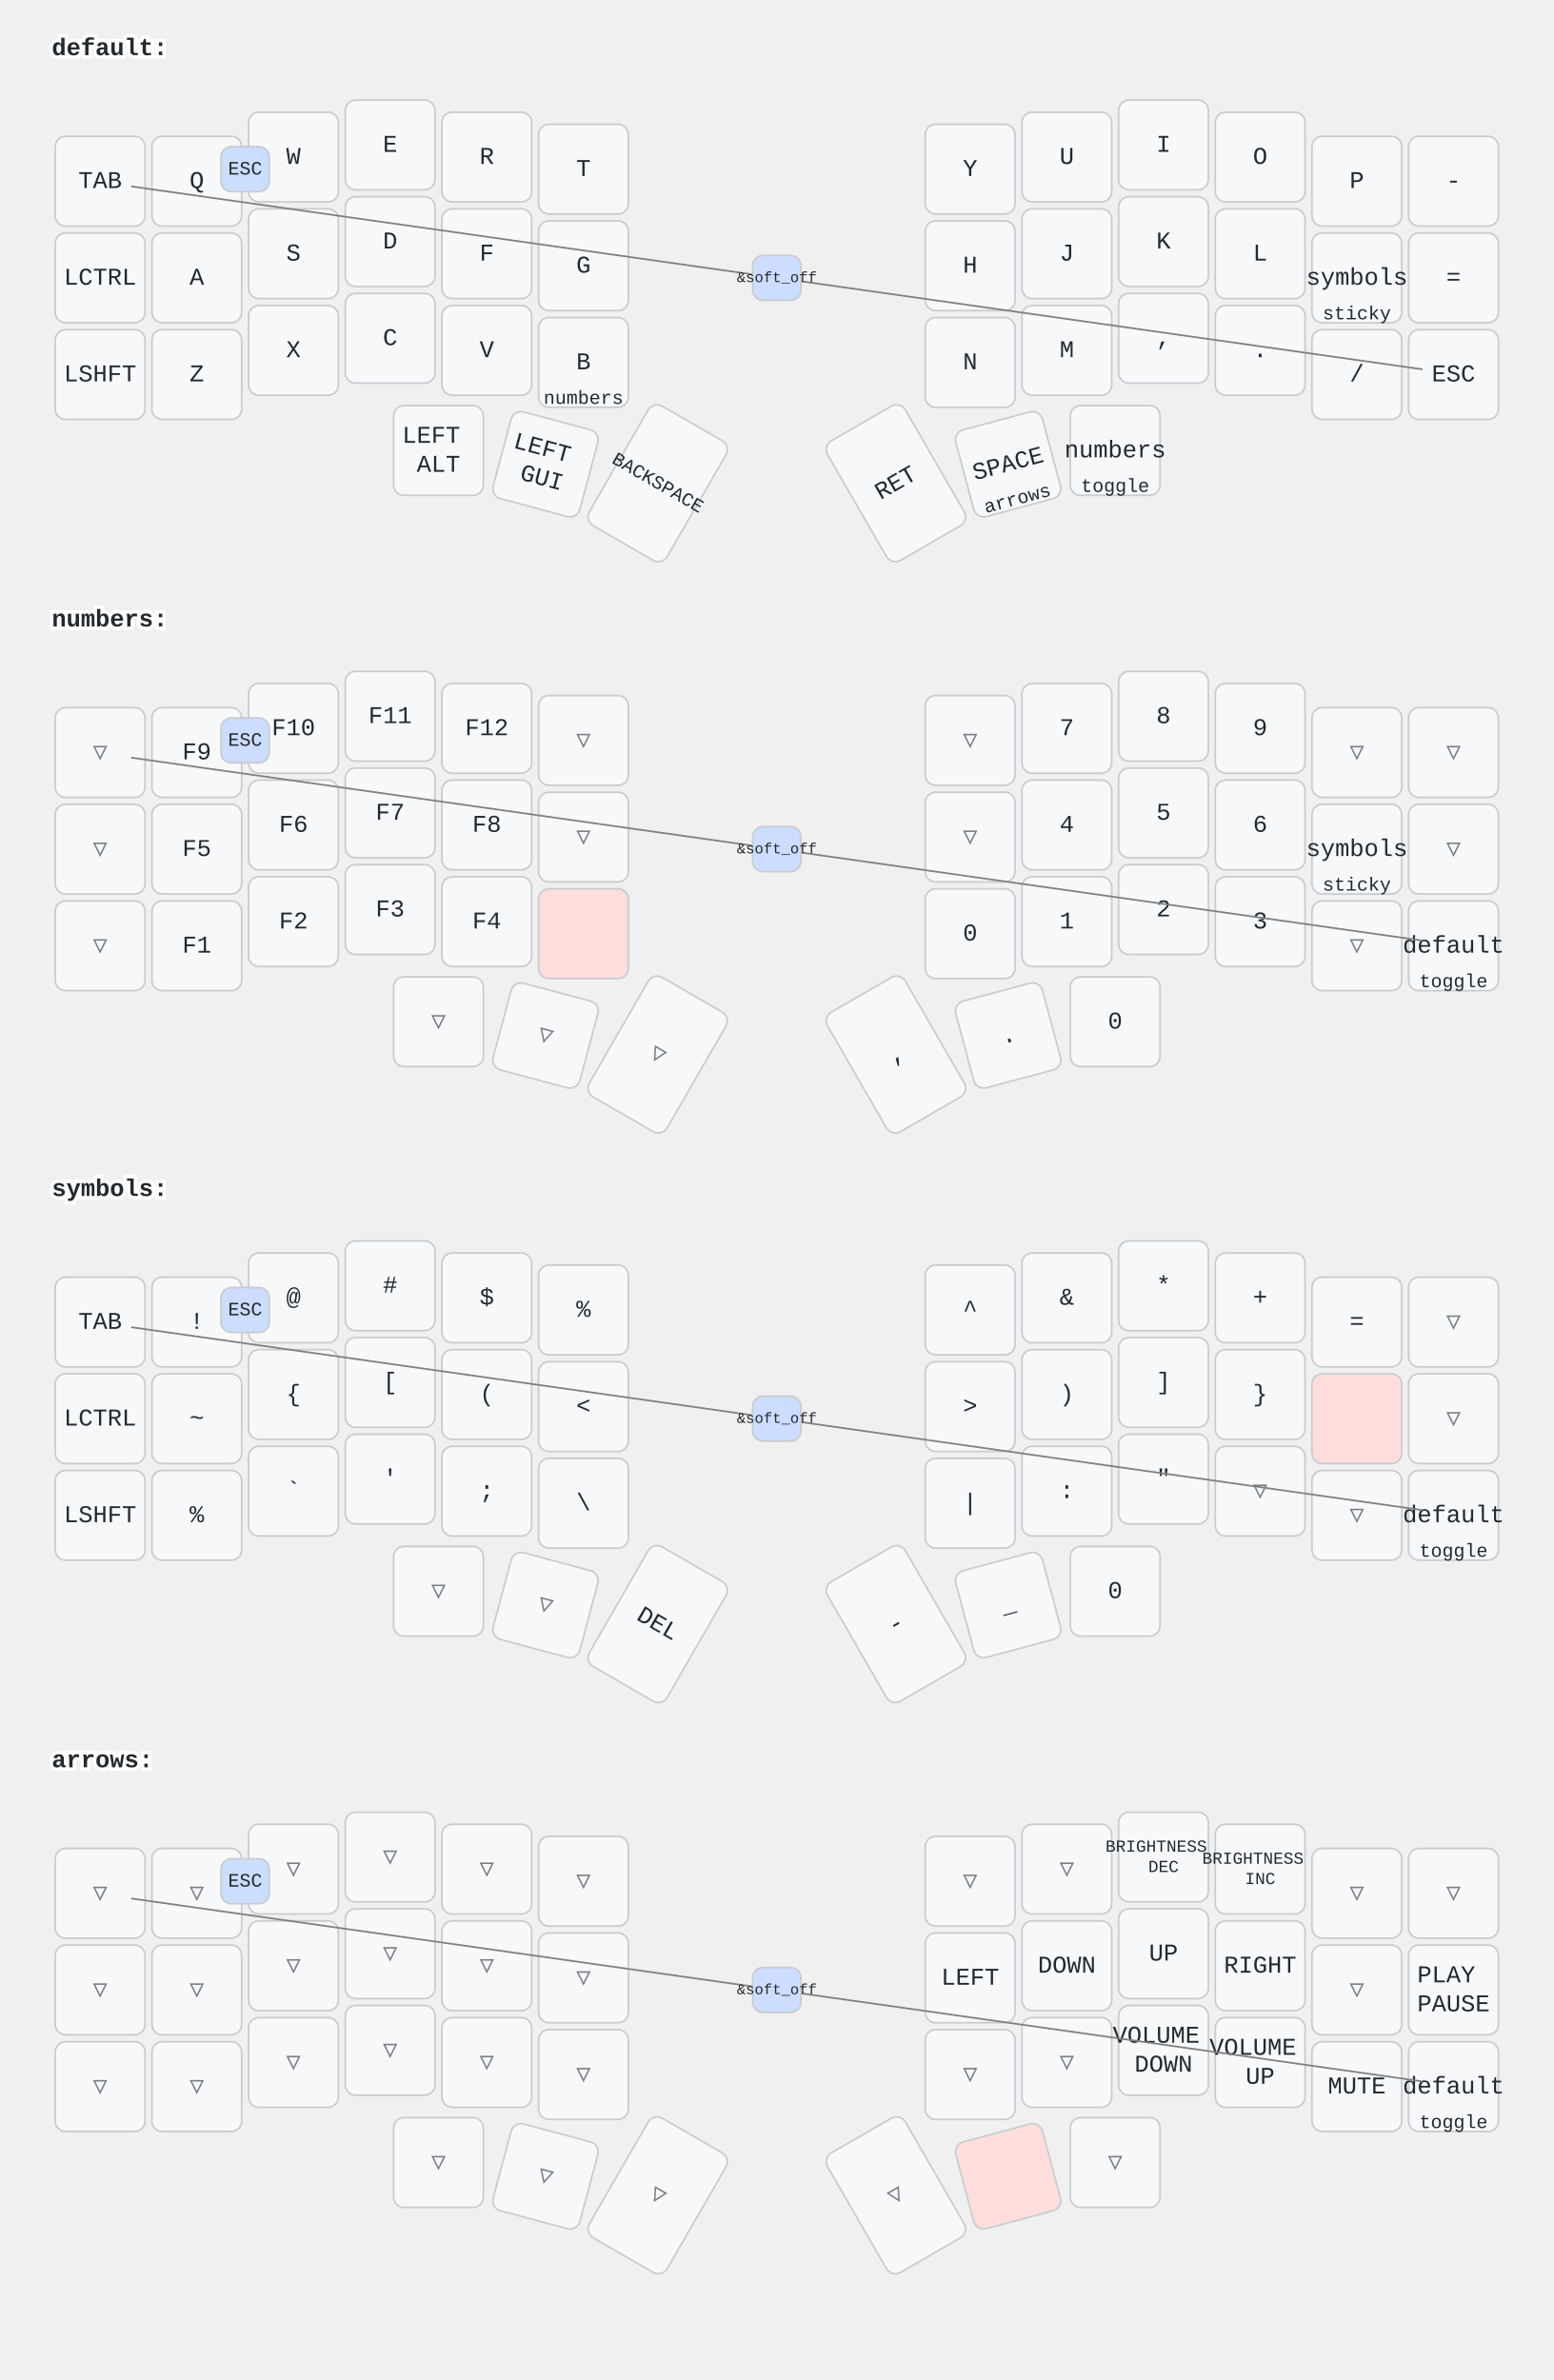
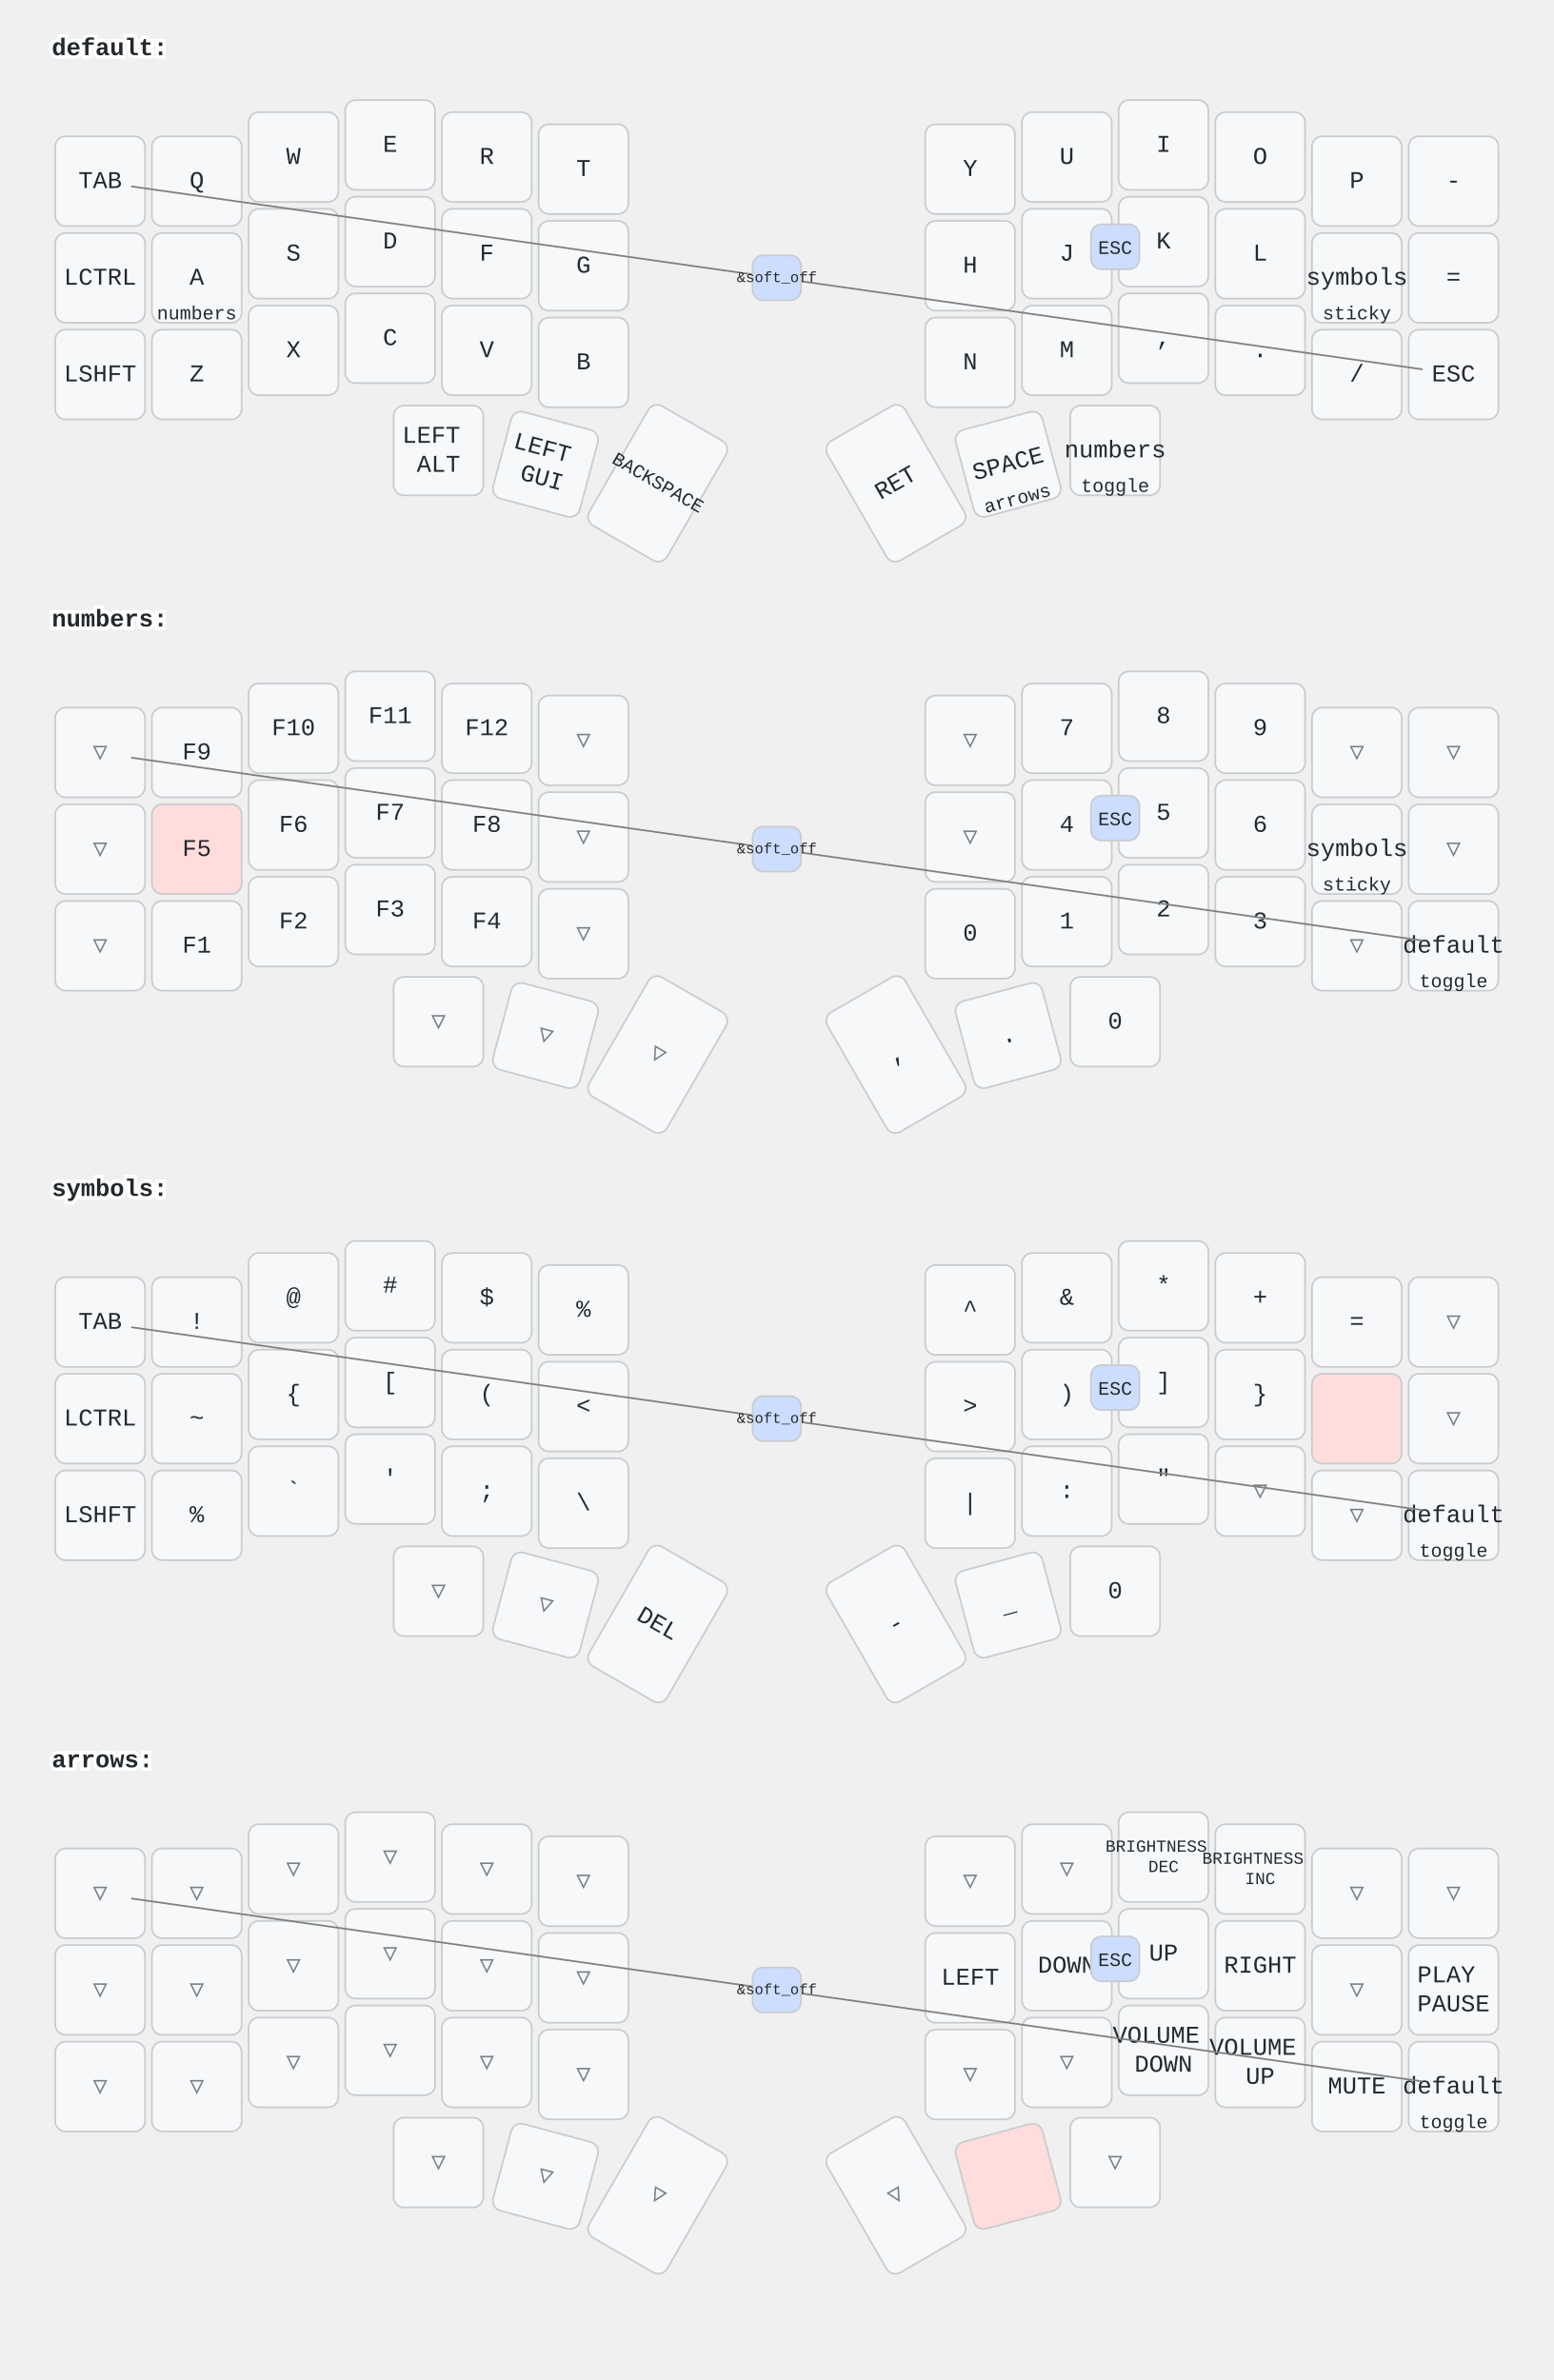
<svg xmlns="http://www.w3.org/2000/svg" width="900" height="1379" viewBox="0 0 900 1379" class="keymap">
  <style>/* inherit to force styles through use tags */
svg path {
    fill: inherit;
}

/* font and background color specifications */
svg.keymap {
    font-family: SFMono-Regular,Consolas,Liberation Mono,Menlo,monospace;
    font-size: 14px;
    font-kerning: normal;
    text-rendering: optimizeLegibility;
    fill: #24292e;
}

/* default key styling */
rect.key {
    fill: #f6f8fa;
}

rect.key, rect.combo {
    stroke: #c9cccf;
    stroke-width: 1;
}

/* default key side styling, only used is draw_key_sides is set */
rect.side {
    filter: brightness(90%);
}

/* color accent for combo boxes */
rect.combo, rect.combo-separate {
    fill: #cdf;
}

/* color accent for held keys */
rect.held, rect.combo.held {
    fill: #fdd;
}

/* color accent for ghost (optional) keys */
rect.ghost, rect.combo.ghost {
    stroke-dasharray: 4, 4;
    stroke-width: 2;
}

text {
    text-anchor: middle;
    dominant-baseline: middle;
}

/* styling for layer labels */
text.label {
    font-weight: bold;
    text-anchor: start;
    stroke: white;
    stroke-width: 4;
    paint-order: stroke;
}

/* styling for optional footer */
text.footer {
    text-anchor: end;
    dominant-baseline: auto;
    stroke: white;
    stroke-width: 4;
    paint-order: stroke;
}

/* styling for combo tap, and key hold/shifted label text */
text.combo, text.hold, text.shifted {
    font-size: 11px;
}

text.hold {
    text-anchor: middle;
    dominant-baseline: auto;
}

text.shifted {
    text-anchor: middle;
    dominant-baseline: hanging;
}

/* styling for hold/shifted label text in combo box */
text.combo.hold, text.combo.shifted {
    font-size: 8px;
}

/* lighter symbol for transparent keys */
text.trans {
    fill: #7b7e81;
}

/* styling for combo dendrons */
path.combo {
    stroke-width: 1;
    stroke: gray;
    fill: none;
}

/* Start Tabler Icons Cleanup */
/* cannot use height/width with glyphs */
.icon-tabler &gt; path {
    fill: inherit;
    stroke: inherit;
    stroke-width: 2;
}
/* hide tabler's default box */
.icon-tabler &gt; path[stroke="none"][fill="none"] {
    visibility: hidden;
}
/* End Tabler Icons Cleanup */
</style>
  <g transform="translate(30, 0)" class="layer-default">
    <text x="0" y="28" class="label">default:</text>
    <g transform="translate(0, 56)">
      <g transform="translate(28, 49)" class="key keypos-0">
        <rect rx="6" ry="6" x="-26" y="-26" width="52" height="52" class="key" />
        <text x="0" y="0" class="key tap">TAB</text>
      </g>
      <g transform="translate(84, 49)" class="key keypos-1">
        <rect rx="6" ry="6" x="-26" y="-26" width="52" height="52" class="key" />
        <text x="0" y="0" class="key tap">Q</text>
      </g>
      <g transform="translate(140, 35)" class="key keypos-2">
        <rect rx="6" ry="6" x="-26" y="-26" width="52" height="52" class="key" />
        <text x="0" y="0" class="key tap">W</text>
      </g>
      <g transform="translate(196, 28)" class="key keypos-3">
        <rect rx="6" ry="6" x="-26" y="-26" width="52" height="52" class="key" />
        <text x="0" y="0" class="key tap">E</text>
      </g>
      <g transform="translate(252, 35)" class="key keypos-4">
        <rect rx="6" ry="6" x="-26" y="-26" width="52" height="52" class="key" />
        <text x="0" y="0" class="key tap">R</text>
      </g>
      <g transform="translate(308, 42)" class="key keypos-5">
        <rect rx="6" ry="6" x="-26" y="-26" width="52" height="52" class="key" />
        <text x="0" y="0" class="key tap">T</text>
      </g>
      <g transform="translate(532, 42)" class="key keypos-6">
        <rect rx="6" ry="6" x="-26" y="-26" width="52" height="52" class="key" />
        <text x="0" y="0" class="key tap">Y</text>
      </g>
      <g transform="translate(588, 35)" class="key keypos-7">
        <rect rx="6" ry="6" x="-26" y="-26" width="52" height="52" class="key" />
        <text x="0" y="0" class="key tap">U</text>
      </g>
      <g transform="translate(644, 28)" class="key keypos-8">
        <rect rx="6" ry="6" x="-26" y="-26" width="52" height="52" class="key" />
        <text x="0" y="0" class="key tap">I</text>
      </g>
      <g transform="translate(700, 35)" class="key keypos-9">
        <rect rx="6" ry="6" x="-26" y="-26" width="52" height="52" class="key" />
        <text x="0" y="0" class="key tap">O</text>
      </g>
      <g transform="translate(756, 49)" class="key keypos-10">
        <rect rx="6" ry="6" x="-26" y="-26" width="52" height="52" class="key" />
        <text x="0" y="0" class="key tap">P</text>
      </g>
      <g transform="translate(812, 49)" class="key keypos-11">
        <rect rx="6" ry="6" x="-26" y="-26" width="52" height="52" class="key" />
        <text x="0" y="0" class="key tap">-</text>
      </g>
      <g transform="translate(28, 105)" class="key keypos-12">
        <rect rx="6" ry="6" x="-26" y="-26" width="52" height="52" class="key" />
        <text x="0" y="0" class="key tap">LCTRL</text>
      </g>
      <g transform="translate(84, 105)" class="key keypos-13">
        <rect rx="6" ry="6" x="-26" y="-26" width="52" height="52" class="key" />
        <text x="0" y="0" class="key tap">A</text>
+         <text x="0" y="24" class="key hold">numbers</text>
      </g>
      <g transform="translate(140, 91)" class="key keypos-14">
        <rect rx="6" ry="6" x="-26" y="-26" width="52" height="52" class="key" />
        <text x="0" y="0" class="key tap">S</text>
      </g>
      <g transform="translate(196, 84)" class="key keypos-15">
        <rect rx="6" ry="6" x="-26" y="-26" width="52" height="52" class="key" />
        <text x="0" y="0" class="key tap">D</text>
      </g>
      <g transform="translate(252, 91)" class="key keypos-16">
        <rect rx="6" ry="6" x="-26" y="-26" width="52" height="52" class="key" />
        <text x="0" y="0" class="key tap">F</text>
      </g>
      <g transform="translate(308, 98)" class="key keypos-17">
        <rect rx="6" ry="6" x="-26" y="-26" width="52" height="52" class="key" />
        <text x="0" y="0" class="key tap">G</text>
      </g>
      <g transform="translate(532, 98)" class="key keypos-18">
        <rect rx="6" ry="6" x="-26" y="-26" width="52" height="52" class="key" />
        <text x="0" y="0" class="key tap">H</text>
      </g>
      <g transform="translate(588, 91)" class="key keypos-19">
        <rect rx="6" ry="6" x="-26" y="-26" width="52" height="52" class="key" />
        <text x="0" y="0" class="key tap">J</text>
      </g>
      <g transform="translate(644, 84)" class="key keypos-20">
        <rect rx="6" ry="6" x="-26" y="-26" width="52" height="52" class="key" />
        <text x="0" y="0" class="key tap">K</text>
      </g>
      <g transform="translate(700, 91)" class="key keypos-21">
        <rect rx="6" ry="6" x="-26" y="-26" width="52" height="52" class="key" />
        <text x="0" y="0" class="key tap">L</text>
      </g>
      <g transform="translate(756, 105)" class="key keypos-22">
        <rect rx="6" ry="6" x="-26" y="-26" width="52" height="52" class="key" />
        <text x="0" y="0" class="key tap">symbols</text>
        <text x="0" y="24" class="key hold">sticky</text>
      </g>
      <g transform="translate(812, 105)" class="key keypos-23">
        <rect rx="6" ry="6" x="-26" y="-26" width="52" height="52" class="key" />
        <text x="0" y="0" class="key tap">=</text>
      </g>
      <g transform="translate(28, 161)" class="key keypos-24">
        <rect rx="6" ry="6" x="-26" y="-26" width="52" height="52" class="key" />
        <text x="0" y="0" class="key tap">LSHFT</text>
      </g>
      <g transform="translate(84, 161)" class="key keypos-25">
        <rect rx="6" ry="6" x="-26" y="-26" width="52" height="52" class="key" />
        <text x="0" y="0" class="key tap">Z</text>
      </g>
      <g transform="translate(140, 147)" class="key keypos-26">
        <rect rx="6" ry="6" x="-26" y="-26" width="52" height="52" class="key" />
        <text x="0" y="0" class="key tap">X</text>
      </g>
      <g transform="translate(196, 140)" class="key keypos-27">
        <rect rx="6" ry="6" x="-26" y="-26" width="52" height="52" class="key" />
        <text x="0" y="0" class="key tap">C</text>
      </g>
      <g transform="translate(252, 147)" class="key keypos-28">
        <rect rx="6" ry="6" x="-26" y="-26" width="52" height="52" class="key" />
        <text x="0" y="0" class="key tap">V</text>
      </g>
      <g transform="translate(308, 154)" class="key keypos-29">
        <rect rx="6" ry="6" x="-26" y="-26" width="52" height="52" class="key" />
        <text x="0" y="0" class="key tap">B</text>
-         <text x="0" y="24" class="key hold">numbers</text>
      </g>
      <g transform="translate(532, 154)" class="key keypos-30">
        <rect rx="6" ry="6" x="-26" y="-26" width="52" height="52" class="key" />
        <text x="0" y="0" class="key tap">N</text>
      </g>
      <g transform="translate(588, 147)" class="key keypos-31">
        <rect rx="6" ry="6" x="-26" y="-26" width="52" height="52" class="key" />
        <text x="0" y="0" class="key tap">M</text>
      </g>
      <g transform="translate(644, 140)" class="key keypos-32">
        <rect rx="6" ry="6" x="-26" y="-26" width="52" height="52" class="key" />
        <text x="0" y="0" class="key tap">,</text>
      </g>
      <g transform="translate(700, 147)" class="key keypos-33">
        <rect rx="6" ry="6" x="-26" y="-26" width="52" height="52" class="key" />
        <text x="0" y="0" class="key tap">.</text>
      </g>
      <g transform="translate(756, 161)" class="key keypos-34">
        <rect rx="6" ry="6" x="-26" y="-26" width="52" height="52" class="key" />
        <text x="0" y="0" class="key tap">/</text>
      </g>
      <g transform="translate(812, 161)" class="key keypos-35">
        <rect rx="6" ry="6" x="-26" y="-26" width="52" height="52" class="key" />
        <text x="0" y="0" class="key tap">ESC</text>
      </g>
      <g transform="translate(224, 205)" class="key keypos-36">
        <rect rx="6" ry="6" x="-26" y="-26" width="52" height="52" class="key" />
        <text x="0" y="0" class="key tap">
          <tspan x="0" dy="-0.6em">LEFT</tspan>
          <tspan x="0" dy="1.2em">ALT</tspan>
        </text>
      </g>
      <g transform="translate(286, 213) rotate(15.0)" class="key keypos-37">
        <rect rx="6" ry="6" x="-26" y="-26" width="52" height="52" class="key" />
        <text x="0" y="0" class="key tap">
          <tspan x="0" dy="-0.6em">LEFT</tspan>
          <tspan x="0" dy="1.2em">GUI</tspan>
        </text>
      </g>
      <g transform="translate(351, 224) rotate(30.0)" class="key keypos-38">
        <rect rx="6" ry="6" x="-26" y="-40" width="52" height="80" class="key" />
        <text x="0" y="0" class="key tap">
          <tspan style="font-size: 78%">BACKSPACE</tspan>
        </text>
      </g>
      <g transform="translate(489, 224) rotate(-30.0)" class="key keypos-39">
        <rect rx="6" ry="6" x="-26" y="-40" width="52" height="80" class="key" />
        <text x="0" y="0" class="key tap">RET</text>
      </g>
      <g transform="translate(554, 213) rotate(-15.0)" class="key keypos-40">
        <rect rx="6" ry="6" x="-26" y="-26" width="52" height="52" class="key" />
        <text x="0" y="0" class="key tap">SPACE</text>
        <text x="0" y="24" class="key hold">arrows</text>
      </g>
      <g transform="translate(616, 205)" class="key keypos-41">
        <rect rx="6" ry="6" x="-26" y="-26" width="52" height="52" class="key" />
        <text x="0" y="0" class="key tap">numbers</text>
        <text x="0" y="24" class="key hold">toggle</text>
      </g>
      <g class="combo combopos-0">
-         <rect rx="6" ry="6" x="98" y="29" width="28" height="26" class="combo" />
-         <text x="112" y="42" class="combo tap">ESC</text>
+         <rect rx="6" ry="6" x="602" y="74" width="28" height="26" class="combo" />
+         <text x="616" y="88" class="combo tap">ESC</text>
      </g>
      <g class="combo combopos-1">
        <path d="M420,105 l-374,-53" class="combo" />
        <path d="M420,105 l374,53" class="combo" />
        <rect rx="6" ry="6" x="406" y="92" width="28" height="26" class="combo" />
        <text x="420" y="105" class="combo tap">
          <tspan style="font-size: 78%">&amp;soft_off</tspan>
        </text>
      </g>
    </g>
  </g>
  <g transform="translate(30, 331)" class="layer-numbers">
    <text x="0" y="28" class="label">numbers:</text>
    <g transform="translate(0, 56)">
      <g transform="translate(28, 49)" class="key trans keypos-0">
        <rect rx="6" ry="6" x="-26" y="-26" width="52" height="52" class="key trans" />
        <text x="0" y="0" class="key trans tap">▽</text>
      </g>
      <g transform="translate(84, 49)" class="key keypos-1">
        <rect rx="6" ry="6" x="-26" y="-26" width="52" height="52" class="key" />
        <text x="0" y="0" class="key tap">F9</text>
      </g>
      <g transform="translate(140, 35)" class="key keypos-2">
        <rect rx="6" ry="6" x="-26" y="-26" width="52" height="52" class="key" />
        <text x="0" y="0" class="key tap">F10</text>
      </g>
      <g transform="translate(196, 28)" class="key keypos-3">
        <rect rx="6" ry="6" x="-26" y="-26" width="52" height="52" class="key" />
        <text x="0" y="0" class="key tap">F11</text>
      </g>
      <g transform="translate(252, 35)" class="key keypos-4">
        <rect rx="6" ry="6" x="-26" y="-26" width="52" height="52" class="key" />
        <text x="0" y="0" class="key tap">F12</text>
      </g>
      <g transform="translate(308, 42)" class="key trans keypos-5">
        <rect rx="6" ry="6" x="-26" y="-26" width="52" height="52" class="key trans" />
        <text x="0" y="0" class="key trans tap">▽</text>
      </g>
      <g transform="translate(532, 42)" class="key trans keypos-6">
        <rect rx="6" ry="6" x="-26" y="-26" width="52" height="52" class="key trans" />
        <text x="0" y="0" class="key trans tap">▽</text>
      </g>
      <g transform="translate(588, 35)" class="key keypos-7">
        <rect rx="6" ry="6" x="-26" y="-26" width="52" height="52" class="key" />
        <text x="0" y="0" class="key tap">7</text>
      </g>
      <g transform="translate(644, 28)" class="key keypos-8">
        <rect rx="6" ry="6" x="-26" y="-26" width="52" height="52" class="key" />
        <text x="0" y="0" class="key tap">8</text>
      </g>
      <g transform="translate(700, 35)" class="key keypos-9">
        <rect rx="6" ry="6" x="-26" y="-26" width="52" height="52" class="key" />
        <text x="0" y="0" class="key tap">9</text>
      </g>
      <g transform="translate(756, 49)" class="key trans keypos-10">
        <rect rx="6" ry="6" x="-26" y="-26" width="52" height="52" class="key trans" />
        <text x="0" y="0" class="key trans tap">▽</text>
      </g>
      <g transform="translate(812, 49)" class="key trans keypos-11">
        <rect rx="6" ry="6" x="-26" y="-26" width="52" height="52" class="key trans" />
        <text x="0" y="0" class="key trans tap">▽</text>
      </g>
      <g transform="translate(28, 105)" class="key trans keypos-12">
        <rect rx="6" ry="6" x="-26" y="-26" width="52" height="52" class="key trans" />
        <text x="0" y="0" class="key trans tap">▽</text>
      </g>
-       <g transform="translate(84, 105)" class="key keypos-13">
-         <rect rx="6" ry="6" x="-26" y="-26" width="52" height="52" class="key" />
-         <text x="0" y="0" class="key tap">F5</text>
+       <g transform="translate(84, 105)" class="key held keypos-13">
+         <rect rx="6" ry="6" x="-26" y="-26" width="52" height="52" class="key held" />
+         <text x="0" y="0" class="key held tap">F5</text>
      </g>
      <g transform="translate(140, 91)" class="key keypos-14">
        <rect rx="6" ry="6" x="-26" y="-26" width="52" height="52" class="key" />
        <text x="0" y="0" class="key tap">F6</text>
      </g>
      <g transform="translate(196, 84)" class="key keypos-15">
        <rect rx="6" ry="6" x="-26" y="-26" width="52" height="52" class="key" />
        <text x="0" y="0" class="key tap">F7</text>
      </g>
      <g transform="translate(252, 91)" class="key keypos-16">
        <rect rx="6" ry="6" x="-26" y="-26" width="52" height="52" class="key" />
        <text x="0" y="0" class="key tap">F8</text>
      </g>
      <g transform="translate(308, 98)" class="key trans keypos-17">
        <rect rx="6" ry="6" x="-26" y="-26" width="52" height="52" class="key trans" />
        <text x="0" y="0" class="key trans tap">▽</text>
      </g>
      <g transform="translate(532, 98)" class="key trans keypos-18">
        <rect rx="6" ry="6" x="-26" y="-26" width="52" height="52" class="key trans" />
        <text x="0" y="0" class="key trans tap">▽</text>
      </g>
      <g transform="translate(588, 91)" class="key keypos-19">
        <rect rx="6" ry="6" x="-26" y="-26" width="52" height="52" class="key" />
        <text x="0" y="0" class="key tap">4</text>
      </g>
      <g transform="translate(644, 84)" class="key keypos-20">
        <rect rx="6" ry="6" x="-26" y="-26" width="52" height="52" class="key" />
        <text x="0" y="0" class="key tap">5</text>
      </g>
      <g transform="translate(700, 91)" class="key keypos-21">
        <rect rx="6" ry="6" x="-26" y="-26" width="52" height="52" class="key" />
        <text x="0" y="0" class="key tap">6</text>
      </g>
      <g transform="translate(756, 105)" class="key keypos-22">
        <rect rx="6" ry="6" x="-26" y="-26" width="52" height="52" class="key" />
        <text x="0" y="0" class="key tap">symbols</text>
        <text x="0" y="24" class="key hold">sticky</text>
      </g>
      <g transform="translate(812, 105)" class="key trans keypos-23">
        <rect rx="6" ry="6" x="-26" y="-26" width="52" height="52" class="key trans" />
        <text x="0" y="0" class="key trans tap">▽</text>
      </g>
      <g transform="translate(28, 161)" class="key trans keypos-24">
        <rect rx="6" ry="6" x="-26" y="-26" width="52" height="52" class="key trans" />
        <text x="0" y="0" class="key trans tap">▽</text>
      </g>
      <g transform="translate(84, 161)" class="key keypos-25">
        <rect rx="6" ry="6" x="-26" y="-26" width="52" height="52" class="key" />
        <text x="0" y="0" class="key tap">F1</text>
      </g>
      <g transform="translate(140, 147)" class="key keypos-26">
        <rect rx="6" ry="6" x="-26" y="-26" width="52" height="52" class="key" />
        <text x="0" y="0" class="key tap">F2</text>
      </g>
      <g transform="translate(196, 140)" class="key keypos-27">
        <rect rx="6" ry="6" x="-26" y="-26" width="52" height="52" class="key" />
        <text x="0" y="0" class="key tap">F3</text>
      </g>
      <g transform="translate(252, 147)" class="key keypos-28">
        <rect rx="6" ry="6" x="-26" y="-26" width="52" height="52" class="key" />
        <text x="0" y="0" class="key tap">F4</text>
      </g>
-       <g transform="translate(308, 154)" class="key held keypos-29">
-         <rect rx="6" ry="6" x="-26" y="-26" width="52" height="52" class="key held" />
+       <g transform="translate(308, 154)" class="key trans keypos-29">
+         <rect rx="6" ry="6" x="-26" y="-26" width="52" height="52" class="key trans" />
+         <text x="0" y="0" class="key trans tap">▽</text>
      </g>
      <g transform="translate(532, 154)" class="key keypos-30">
        <rect rx="6" ry="6" x="-26" y="-26" width="52" height="52" class="key" />
        <text x="0" y="0" class="key tap">0</text>
      </g>
      <g transform="translate(588, 147)" class="key keypos-31">
        <rect rx="6" ry="6" x="-26" y="-26" width="52" height="52" class="key" />
        <text x="0" y="0" class="key tap">1</text>
      </g>
      <g transform="translate(644, 140)" class="key keypos-32">
        <rect rx="6" ry="6" x="-26" y="-26" width="52" height="52" class="key" />
        <text x="0" y="0" class="key tap">2</text>
      </g>
      <g transform="translate(700, 147)" class="key keypos-33">
        <rect rx="6" ry="6" x="-26" y="-26" width="52" height="52" class="key" />
        <text x="0" y="0" class="key tap">3</text>
      </g>
      <g transform="translate(756, 161)" class="key trans keypos-34">
        <rect rx="6" ry="6" x="-26" y="-26" width="52" height="52" class="key trans" />
        <text x="0" y="0" class="key trans tap">▽</text>
      </g>
      <g transform="translate(812, 161)" class="key keypos-35">
        <rect rx="6" ry="6" x="-26" y="-26" width="52" height="52" class="key" />
        <text x="0" y="0" class="key tap">default</text>
        <text x="0" y="24" class="key hold">toggle</text>
      </g>
      <g transform="translate(224, 205)" class="key trans keypos-36">
        <rect rx="6" ry="6" x="-26" y="-26" width="52" height="52" class="key trans" />
        <text x="0" y="0" class="key trans tap">▽</text>
      </g>
      <g transform="translate(286, 213) rotate(15.0)" class="key trans keypos-37">
        <rect rx="6" ry="6" x="-26" y="-26" width="52" height="52" class="key trans" />
        <text x="0" y="0" class="key trans tap">▽</text>
      </g>
      <g transform="translate(351, 224) rotate(30.0)" class="key trans keypos-38">
        <rect rx="6" ry="6" x="-26" y="-40" width="52" height="80" class="key trans" />
        <text x="0" y="0" class="key trans tap">▽</text>
      </g>
      <g transform="translate(489, 224) rotate(-30.0)" class="key keypos-39">
        <rect rx="6" ry="6" x="-26" y="-40" width="52" height="80" class="key" />
        <text x="0" y="0" class="key tap">,</text>
      </g>
      <g transform="translate(554, 213) rotate(-15.0)" class="key keypos-40">
        <rect rx="6" ry="6" x="-26" y="-26" width="52" height="52" class="key" />
        <text x="0" y="0" class="key tap">.</text>
      </g>
      <g transform="translate(616, 205)" class="key keypos-41">
        <rect rx="6" ry="6" x="-26" y="-26" width="52" height="52" class="key" />
        <text x="0" y="0" class="key tap">0</text>
      </g>
      <g class="combo combopos-0">
-         <rect rx="6" ry="6" x="98" y="29" width="28" height="26" class="combo" />
-         <text x="112" y="42" class="combo tap">ESC</text>
+         <rect rx="6" ry="6" x="602" y="74" width="28" height="26" class="combo" />
+         <text x="616" y="88" class="combo tap">ESC</text>
      </g>
      <g class="combo combopos-1">
        <path d="M420,105 l-374,-53" class="combo" />
        <path d="M420,105 l374,53" class="combo" />
        <rect rx="6" ry="6" x="406" y="92" width="28" height="26" class="combo" />
        <text x="420" y="105" class="combo tap">
          <tspan style="font-size: 78%">&amp;soft_off</tspan>
        </text>
      </g>
    </g>
  </g>
  <g transform="translate(30, 661)" class="layer-symbols">
    <text x="0" y="28" class="label">symbols:</text>
    <g transform="translate(0, 56)">
      <g transform="translate(28, 49)" class="key keypos-0">
        <rect rx="6" ry="6" x="-26" y="-26" width="52" height="52" class="key" />
        <text x="0" y="0" class="key tap">TAB</text>
      </g>
      <g transform="translate(84, 49)" class="key keypos-1">
        <rect rx="6" ry="6" x="-26" y="-26" width="52" height="52" class="key" />
        <text x="0" y="0" class="key tap">!</text>
      </g>
      <g transform="translate(140, 35)" class="key keypos-2">
        <rect rx="6" ry="6" x="-26" y="-26" width="52" height="52" class="key" />
        <text x="0" y="0" class="key tap">@</text>
      </g>
      <g transform="translate(196, 28)" class="key keypos-3">
        <rect rx="6" ry="6" x="-26" y="-26" width="52" height="52" class="key" />
        <text x="0" y="0" class="key tap">#</text>
      </g>
      <g transform="translate(252, 35)" class="key keypos-4">
        <rect rx="6" ry="6" x="-26" y="-26" width="52" height="52" class="key" />
        <text x="0" y="0" class="key tap">$</text>
      </g>
      <g transform="translate(308, 42)" class="key keypos-5">
        <rect rx="6" ry="6" x="-26" y="-26" width="52" height="52" class="key" />
        <text x="0" y="0" class="key tap">%</text>
      </g>
      <g transform="translate(532, 42)" class="key keypos-6">
        <rect rx="6" ry="6" x="-26" y="-26" width="52" height="52" class="key" />
        <text x="0" y="0" class="key tap">^</text>
      </g>
      <g transform="translate(588, 35)" class="key keypos-7">
        <rect rx="6" ry="6" x="-26" y="-26" width="52" height="52" class="key" />
        <text x="0" y="0" class="key tap">&amp;</text>
      </g>
      <g transform="translate(644, 28)" class="key keypos-8">
        <rect rx="6" ry="6" x="-26" y="-26" width="52" height="52" class="key" />
        <text x="0" y="0" class="key tap">*</text>
      </g>
      <g transform="translate(700, 35)" class="key keypos-9">
        <rect rx="6" ry="6" x="-26" y="-26" width="52" height="52" class="key" />
        <text x="0" y="0" class="key tap">+</text>
      </g>
      <g transform="translate(756, 49)" class="key keypos-10">
        <rect rx="6" ry="6" x="-26" y="-26" width="52" height="52" class="key" />
        <text x="0" y="0" class="key tap">=</text>
      </g>
      <g transform="translate(812, 49)" class="key trans keypos-11">
        <rect rx="6" ry="6" x="-26" y="-26" width="52" height="52" class="key trans" />
        <text x="0" y="0" class="key trans tap">▽</text>
      </g>
      <g transform="translate(28, 105)" class="key keypos-12">
        <rect rx="6" ry="6" x="-26" y="-26" width="52" height="52" class="key" />
        <text x="0" y="0" class="key tap">LCTRL</text>
      </g>
      <g transform="translate(84, 105)" class="key keypos-13">
        <rect rx="6" ry="6" x="-26" y="-26" width="52" height="52" class="key" />
        <text x="0" y="0" class="key tap">~</text>
      </g>
      <g transform="translate(140, 91)" class="key keypos-14">
        <rect rx="6" ry="6" x="-26" y="-26" width="52" height="52" class="key" />
        <text x="0" y="0" class="key tap">{</text>
      </g>
      <g transform="translate(196, 84)" class="key keypos-15">
        <rect rx="6" ry="6" x="-26" y="-26" width="52" height="52" class="key" />
        <text x="0" y="0" class="key tap">[</text>
      </g>
      <g transform="translate(252, 91)" class="key keypos-16">
        <rect rx="6" ry="6" x="-26" y="-26" width="52" height="52" class="key" />
        <text x="0" y="0" class="key tap">(</text>
      </g>
      <g transform="translate(308, 98)" class="key keypos-17">
        <rect rx="6" ry="6" x="-26" y="-26" width="52" height="52" class="key" />
        <text x="0" y="0" class="key tap">&lt;</text>
      </g>
      <g transform="translate(532, 98)" class="key keypos-18">
        <rect rx="6" ry="6" x="-26" y="-26" width="52" height="52" class="key" />
        <text x="0" y="0" class="key tap">&gt;</text>
      </g>
      <g transform="translate(588, 91)" class="key keypos-19">
        <rect rx="6" ry="6" x="-26" y="-26" width="52" height="52" class="key" />
        <text x="0" y="0" class="key tap">)</text>
      </g>
      <g transform="translate(644, 84)" class="key keypos-20">
        <rect rx="6" ry="6" x="-26" y="-26" width="52" height="52" class="key" />
        <text x="0" y="0" class="key tap">]</text>
      </g>
      <g transform="translate(700, 91)" class="key keypos-21">
        <rect rx="6" ry="6" x="-26" y="-26" width="52" height="52" class="key" />
        <text x="0" y="0" class="key tap">}</text>
      </g>
      <g transform="translate(756, 105)" class="key held keypos-22">
        <rect rx="6" ry="6" x="-26" y="-26" width="52" height="52" class="key held" />
      </g>
      <g transform="translate(812, 105)" class="key trans keypos-23">
        <rect rx="6" ry="6" x="-26" y="-26" width="52" height="52" class="key trans" />
        <text x="0" y="0" class="key trans tap">▽</text>
      </g>
      <g transform="translate(28, 161)" class="key keypos-24">
        <rect rx="6" ry="6" x="-26" y="-26" width="52" height="52" class="key" />
        <text x="0" y="0" class="key tap">LSHFT</text>
      </g>
      <g transform="translate(84, 161)" class="key keypos-25">
        <rect rx="6" ry="6" x="-26" y="-26" width="52" height="52" class="key" />
        <text x="0" y="0" class="key tap">%</text>
      </g>
      <g transform="translate(140, 147)" class="key keypos-26">
        <rect rx="6" ry="6" x="-26" y="-26" width="52" height="52" class="key" />
        <text x="0" y="0" class="key tap">`</text>
      </g>
      <g transform="translate(196, 140)" class="key keypos-27">
        <rect rx="6" ry="6" x="-26" y="-26" width="52" height="52" class="key" />
        <text x="0" y="0" class="key tap">'</text>
      </g>
      <g transform="translate(252, 147)" class="key keypos-28">
        <rect rx="6" ry="6" x="-26" y="-26" width="52" height="52" class="key" />
        <text x="0" y="0" class="key tap">;</text>
      </g>
      <g transform="translate(308, 154)" class="key keypos-29">
        <rect rx="6" ry="6" x="-26" y="-26" width="52" height="52" class="key" />
        <text x="0" y="0" class="key tap">\</text>
      </g>
      <g transform="translate(532, 154)" class="key keypos-30">
        <rect rx="6" ry="6" x="-26" y="-26" width="52" height="52" class="key" />
        <text x="0" y="0" class="key tap">|</text>
      </g>
      <g transform="translate(588, 147)" class="key keypos-31">
        <rect rx="6" ry="6" x="-26" y="-26" width="52" height="52" class="key" />
        <text x="0" y="0" class="key tap">:</text>
      </g>
      <g transform="translate(644, 140)" class="key keypos-32">
        <rect rx="6" ry="6" x="-26" y="-26" width="52" height="52" class="key" />
        <text x="0" y="0" class="key tap">"</text>
      </g>
      <g transform="translate(700, 147)" class="key trans keypos-33">
        <rect rx="6" ry="6" x="-26" y="-26" width="52" height="52" class="key trans" />
        <text x="0" y="0" class="key trans tap">▽</text>
      </g>
      <g transform="translate(756, 161)" class="key trans keypos-34">
        <rect rx="6" ry="6" x="-26" y="-26" width="52" height="52" class="key trans" />
        <text x="0" y="0" class="key trans tap">▽</text>
      </g>
      <g transform="translate(812, 161)" class="key keypos-35">
        <rect rx="6" ry="6" x="-26" y="-26" width="52" height="52" class="key" />
        <text x="0" y="0" class="key tap">default</text>
        <text x="0" y="24" class="key hold">toggle</text>
      </g>
      <g transform="translate(224, 205)" class="key trans keypos-36">
        <rect rx="6" ry="6" x="-26" y="-26" width="52" height="52" class="key trans" />
        <text x="0" y="0" class="key trans tap">▽</text>
      </g>
      <g transform="translate(286, 213) rotate(15.0)" class="key trans keypos-37">
        <rect rx="6" ry="6" x="-26" y="-26" width="52" height="52" class="key trans" />
        <text x="0" y="0" class="key trans tap">▽</text>
      </g>
      <g transform="translate(351, 224) rotate(30.0)" class="key keypos-38">
        <rect rx="6" ry="6" x="-26" y="-40" width="52" height="80" class="key" />
        <text x="0" y="0" class="key tap">DEL</text>
      </g>
      <g transform="translate(489, 224) rotate(-30.0)" class="key keypos-39">
        <rect rx="6" ry="6" x="-26" y="-40" width="52" height="80" class="key" />
        <text x="0" y="0" class="key tap">-</text>
      </g>
      <g transform="translate(554, 213) rotate(-15.0)" class="key keypos-40">
        <rect rx="6" ry="6" x="-26" y="-26" width="52" height="52" class="key" />
        <text x="0" y="0" class="key tap">_</text>
      </g>
      <g transform="translate(616, 205)" class="key keypos-41">
        <rect rx="6" ry="6" x="-26" y="-26" width="52" height="52" class="key" />
        <text x="0" y="0" class="key tap">0</text>
      </g>
      <g class="combo combopos-0">
-         <rect rx="6" ry="6" x="98" y="29" width="28" height="26" class="combo" />
-         <text x="112" y="42" class="combo tap">ESC</text>
+         <rect rx="6" ry="6" x="602" y="74" width="28" height="26" class="combo" />
+         <text x="616" y="88" class="combo tap">ESC</text>
      </g>
      <g class="combo combopos-1">
        <path d="M420,105 l-374,-53" class="combo" />
        <path d="M420,105 l374,53" class="combo" />
        <rect rx="6" ry="6" x="406" y="92" width="28" height="26" class="combo" />
        <text x="420" y="105" class="combo tap">
          <tspan style="font-size: 78%">&amp;soft_off</tspan>
        </text>
      </g>
    </g>
  </g>
  <g transform="translate(30, 992)" class="layer-arrows">
    <text x="0" y="28" class="label">arrows:</text>
    <g transform="translate(0, 56)">
      <g transform="translate(28, 49)" class="key trans keypos-0">
        <rect rx="6" ry="6" x="-26" y="-26" width="52" height="52" class="key trans" />
        <text x="0" y="0" class="key trans tap">▽</text>
      </g>
      <g transform="translate(84, 49)" class="key trans keypos-1">
        <rect rx="6" ry="6" x="-26" y="-26" width="52" height="52" class="key trans" />
        <text x="0" y="0" class="key trans tap">▽</text>
      </g>
      <g transform="translate(140, 35)" class="key trans keypos-2">
        <rect rx="6" ry="6" x="-26" y="-26" width="52" height="52" class="key trans" />
        <text x="0" y="0" class="key trans tap">▽</text>
      </g>
      <g transform="translate(196, 28)" class="key trans keypos-3">
        <rect rx="6" ry="6" x="-26" y="-26" width="52" height="52" class="key trans" />
        <text x="0" y="0" class="key trans tap">▽</text>
      </g>
      <g transform="translate(252, 35)" class="key trans keypos-4">
        <rect rx="6" ry="6" x="-26" y="-26" width="52" height="52" class="key trans" />
        <text x="0" y="0" class="key trans tap">▽</text>
      </g>
      <g transform="translate(308, 42)" class="key trans keypos-5">
        <rect rx="6" ry="6" x="-26" y="-26" width="52" height="52" class="key trans" />
        <text x="0" y="0" class="key trans tap">▽</text>
      </g>
      <g transform="translate(532, 42)" class="key trans keypos-6">
        <rect rx="6" ry="6" x="-26" y="-26" width="52" height="52" class="key trans" />
        <text x="0" y="0" class="key trans tap">▽</text>
      </g>
      <g transform="translate(588, 35)" class="key trans keypos-7">
        <rect rx="6" ry="6" x="-26" y="-26" width="52" height="52" class="key trans" />
        <text x="0" y="0" class="key trans tap">▽</text>
      </g>
      <g transform="translate(644, 28)" class="key keypos-8">
        <rect rx="6" ry="6" x="-26" y="-26" width="52" height="52" class="key" />
        <text x="0" y="0" class="key tap">
          <tspan x="0" dy="-0.6em" style="font-size: 70%">BRIGHTNESS</tspan>
          <tspan x="0" dy="1.2em" style="font-size: 70%">DEC</tspan>
        </text>
      </g>
      <g transform="translate(700, 35)" class="key keypos-9">
        <rect rx="6" ry="6" x="-26" y="-26" width="52" height="52" class="key" />
        <text x="0" y="0" class="key tap">
          <tspan x="0" dy="-0.6em" style="font-size: 70%">BRIGHTNESS</tspan>
          <tspan x="0" dy="1.2em" style="font-size: 70%">INC</tspan>
        </text>
      </g>
      <g transform="translate(756, 49)" class="key trans keypos-10">
        <rect rx="6" ry="6" x="-26" y="-26" width="52" height="52" class="key trans" />
        <text x="0" y="0" class="key trans tap">▽</text>
      </g>
      <g transform="translate(812, 49)" class="key trans keypos-11">
        <rect rx="6" ry="6" x="-26" y="-26" width="52" height="52" class="key trans" />
        <text x="0" y="0" class="key trans tap">▽</text>
      </g>
      <g transform="translate(28, 105)" class="key trans keypos-12">
        <rect rx="6" ry="6" x="-26" y="-26" width="52" height="52" class="key trans" />
        <text x="0" y="0" class="key trans tap">▽</text>
      </g>
      <g transform="translate(84, 105)" class="key trans keypos-13">
        <rect rx="6" ry="6" x="-26" y="-26" width="52" height="52" class="key trans" />
        <text x="0" y="0" class="key trans tap">▽</text>
      </g>
      <g transform="translate(140, 91)" class="key trans keypos-14">
        <rect rx="6" ry="6" x="-26" y="-26" width="52" height="52" class="key trans" />
        <text x="0" y="0" class="key trans tap">▽</text>
      </g>
      <g transform="translate(196, 84)" class="key trans keypos-15">
        <rect rx="6" ry="6" x="-26" y="-26" width="52" height="52" class="key trans" />
        <text x="0" y="0" class="key trans tap">▽</text>
      </g>
      <g transform="translate(252, 91)" class="key trans keypos-16">
        <rect rx="6" ry="6" x="-26" y="-26" width="52" height="52" class="key trans" />
        <text x="0" y="0" class="key trans tap">▽</text>
      </g>
      <g transform="translate(308, 98)" class="key trans keypos-17">
        <rect rx="6" ry="6" x="-26" y="-26" width="52" height="52" class="key trans" />
        <text x="0" y="0" class="key trans tap">▽</text>
      </g>
      <g transform="translate(532, 98)" class="key keypos-18">
        <rect rx="6" ry="6" x="-26" y="-26" width="52" height="52" class="key" />
        <text x="0" y="0" class="key tap">LEFT</text>
      </g>
      <g transform="translate(588, 91)" class="key keypos-19">
        <rect rx="6" ry="6" x="-26" y="-26" width="52" height="52" class="key" />
        <text x="0" y="0" class="key tap">DOWN</text>
      </g>
      <g transform="translate(644, 84)" class="key keypos-20">
        <rect rx="6" ry="6" x="-26" y="-26" width="52" height="52" class="key" />
        <text x="0" y="0" class="key tap">UP</text>
      </g>
      <g transform="translate(700, 91)" class="key keypos-21">
        <rect rx="6" ry="6" x="-26" y="-26" width="52" height="52" class="key" />
        <text x="0" y="0" class="key tap">RIGHT</text>
      </g>
      <g transform="translate(756, 105)" class="key trans keypos-22">
        <rect rx="6" ry="6" x="-26" y="-26" width="52" height="52" class="key trans" />
        <text x="0" y="0" class="key trans tap">▽</text>
      </g>
      <g transform="translate(812, 105)" class="key keypos-23">
        <rect rx="6" ry="6" x="-26" y="-26" width="52" height="52" class="key" />
        <text x="0" y="0" class="key tap">
          <tspan x="0" dy="-0.6em">PLAY</tspan>
          <tspan x="0" dy="1.2em">PAUSE</tspan>
        </text>
      </g>
      <g transform="translate(28, 161)" class="key trans keypos-24">
        <rect rx="6" ry="6" x="-26" y="-26" width="52" height="52" class="key trans" />
        <text x="0" y="0" class="key trans tap">▽</text>
      </g>
      <g transform="translate(84, 161)" class="key trans keypos-25">
        <rect rx="6" ry="6" x="-26" y="-26" width="52" height="52" class="key trans" />
        <text x="0" y="0" class="key trans tap">▽</text>
      </g>
      <g transform="translate(140, 147)" class="key trans keypos-26">
        <rect rx="6" ry="6" x="-26" y="-26" width="52" height="52" class="key trans" />
        <text x="0" y="0" class="key trans tap">▽</text>
      </g>
      <g transform="translate(196, 140)" class="key trans keypos-27">
        <rect rx="6" ry="6" x="-26" y="-26" width="52" height="52" class="key trans" />
        <text x="0" y="0" class="key trans tap">▽</text>
      </g>
      <g transform="translate(252, 147)" class="key trans keypos-28">
        <rect rx="6" ry="6" x="-26" y="-26" width="52" height="52" class="key trans" />
        <text x="0" y="0" class="key trans tap">▽</text>
      </g>
      <g transform="translate(308, 154)" class="key trans keypos-29">
        <rect rx="6" ry="6" x="-26" y="-26" width="52" height="52" class="key trans" />
        <text x="0" y="0" class="key trans tap">▽</text>
      </g>
      <g transform="translate(532, 154)" class="key trans keypos-30">
        <rect rx="6" ry="6" x="-26" y="-26" width="52" height="52" class="key trans" />
        <text x="0" y="0" class="key trans tap">▽</text>
      </g>
      <g transform="translate(588, 147)" class="key trans keypos-31">
        <rect rx="6" ry="6" x="-26" y="-26" width="52" height="52" class="key trans" />
        <text x="0" y="0" class="key trans tap">▽</text>
      </g>
      <g transform="translate(644, 140)" class="key keypos-32">
        <rect rx="6" ry="6" x="-26" y="-26" width="52" height="52" class="key" />
        <text x="0" y="0" class="key tap">
          <tspan x="0" dy="-0.6em">VOLUME</tspan>
          <tspan x="0" dy="1.2em">DOWN</tspan>
        </text>
      </g>
      <g transform="translate(700, 147)" class="key keypos-33">
        <rect rx="6" ry="6" x="-26" y="-26" width="52" height="52" class="key" />
        <text x="0" y="0" class="key tap">
          <tspan x="0" dy="-0.6em">VOLUME</tspan>
          <tspan x="0" dy="1.2em">UP</tspan>
        </text>
      </g>
      <g transform="translate(756, 161)" class="key keypos-34">
        <rect rx="6" ry="6" x="-26" y="-26" width="52" height="52" class="key" />
        <text x="0" y="0" class="key tap">MUTE</text>
      </g>
      <g transform="translate(812, 161)" class="key keypos-35">
        <rect rx="6" ry="6" x="-26" y="-26" width="52" height="52" class="key" />
        <text x="0" y="0" class="key tap">default</text>
        <text x="0" y="24" class="key hold">toggle</text>
      </g>
      <g transform="translate(224, 205)" class="key trans keypos-36">
        <rect rx="6" ry="6" x="-26" y="-26" width="52" height="52" class="key trans" />
        <text x="0" y="0" class="key trans tap">▽</text>
      </g>
      <g transform="translate(286, 213) rotate(15.0)" class="key trans keypos-37">
        <rect rx="6" ry="6" x="-26" y="-26" width="52" height="52" class="key trans" />
        <text x="0" y="0" class="key trans tap">▽</text>
      </g>
      <g transform="translate(351, 224) rotate(30.0)" class="key trans keypos-38">
        <rect rx="6" ry="6" x="-26" y="-40" width="52" height="80" class="key trans" />
        <text x="0" y="0" class="key trans tap">▽</text>
      </g>
      <g transform="translate(489, 224) rotate(-30.0)" class="key trans keypos-39">
        <rect rx="6" ry="6" x="-26" y="-40" width="52" height="80" class="key trans" />
        <text x="0" y="0" class="key trans tap">▽</text>
      </g>
      <g transform="translate(554, 213) rotate(-15.0)" class="key held keypos-40">
        <rect rx="6" ry="6" x="-26" y="-26" width="52" height="52" class="key held" />
      </g>
      <g transform="translate(616, 205)" class="key trans keypos-41">
        <rect rx="6" ry="6" x="-26" y="-26" width="52" height="52" class="key trans" />
        <text x="0" y="0" class="key trans tap">▽</text>
      </g>
      <g class="combo combopos-0">
-         <rect rx="6" ry="6" x="98" y="29" width="28" height="26" class="combo" />
-         <text x="112" y="42" class="combo tap">ESC</text>
+         <rect rx="6" ry="6" x="602" y="74" width="28" height="26" class="combo" />
+         <text x="616" y="88" class="combo tap">ESC</text>
      </g>
      <g class="combo combopos-1">
        <path d="M420,105 l-374,-53" class="combo" />
        <path d="M420,105 l374,53" class="combo" />
        <rect rx="6" ry="6" x="406" y="92" width="28" height="26" class="combo" />
        <text x="420" y="105" class="combo tap">
          <tspan style="font-size: 78%">&amp;soft_off</tspan>
        </text>
      </g>
    </g>
  </g>
</svg>
